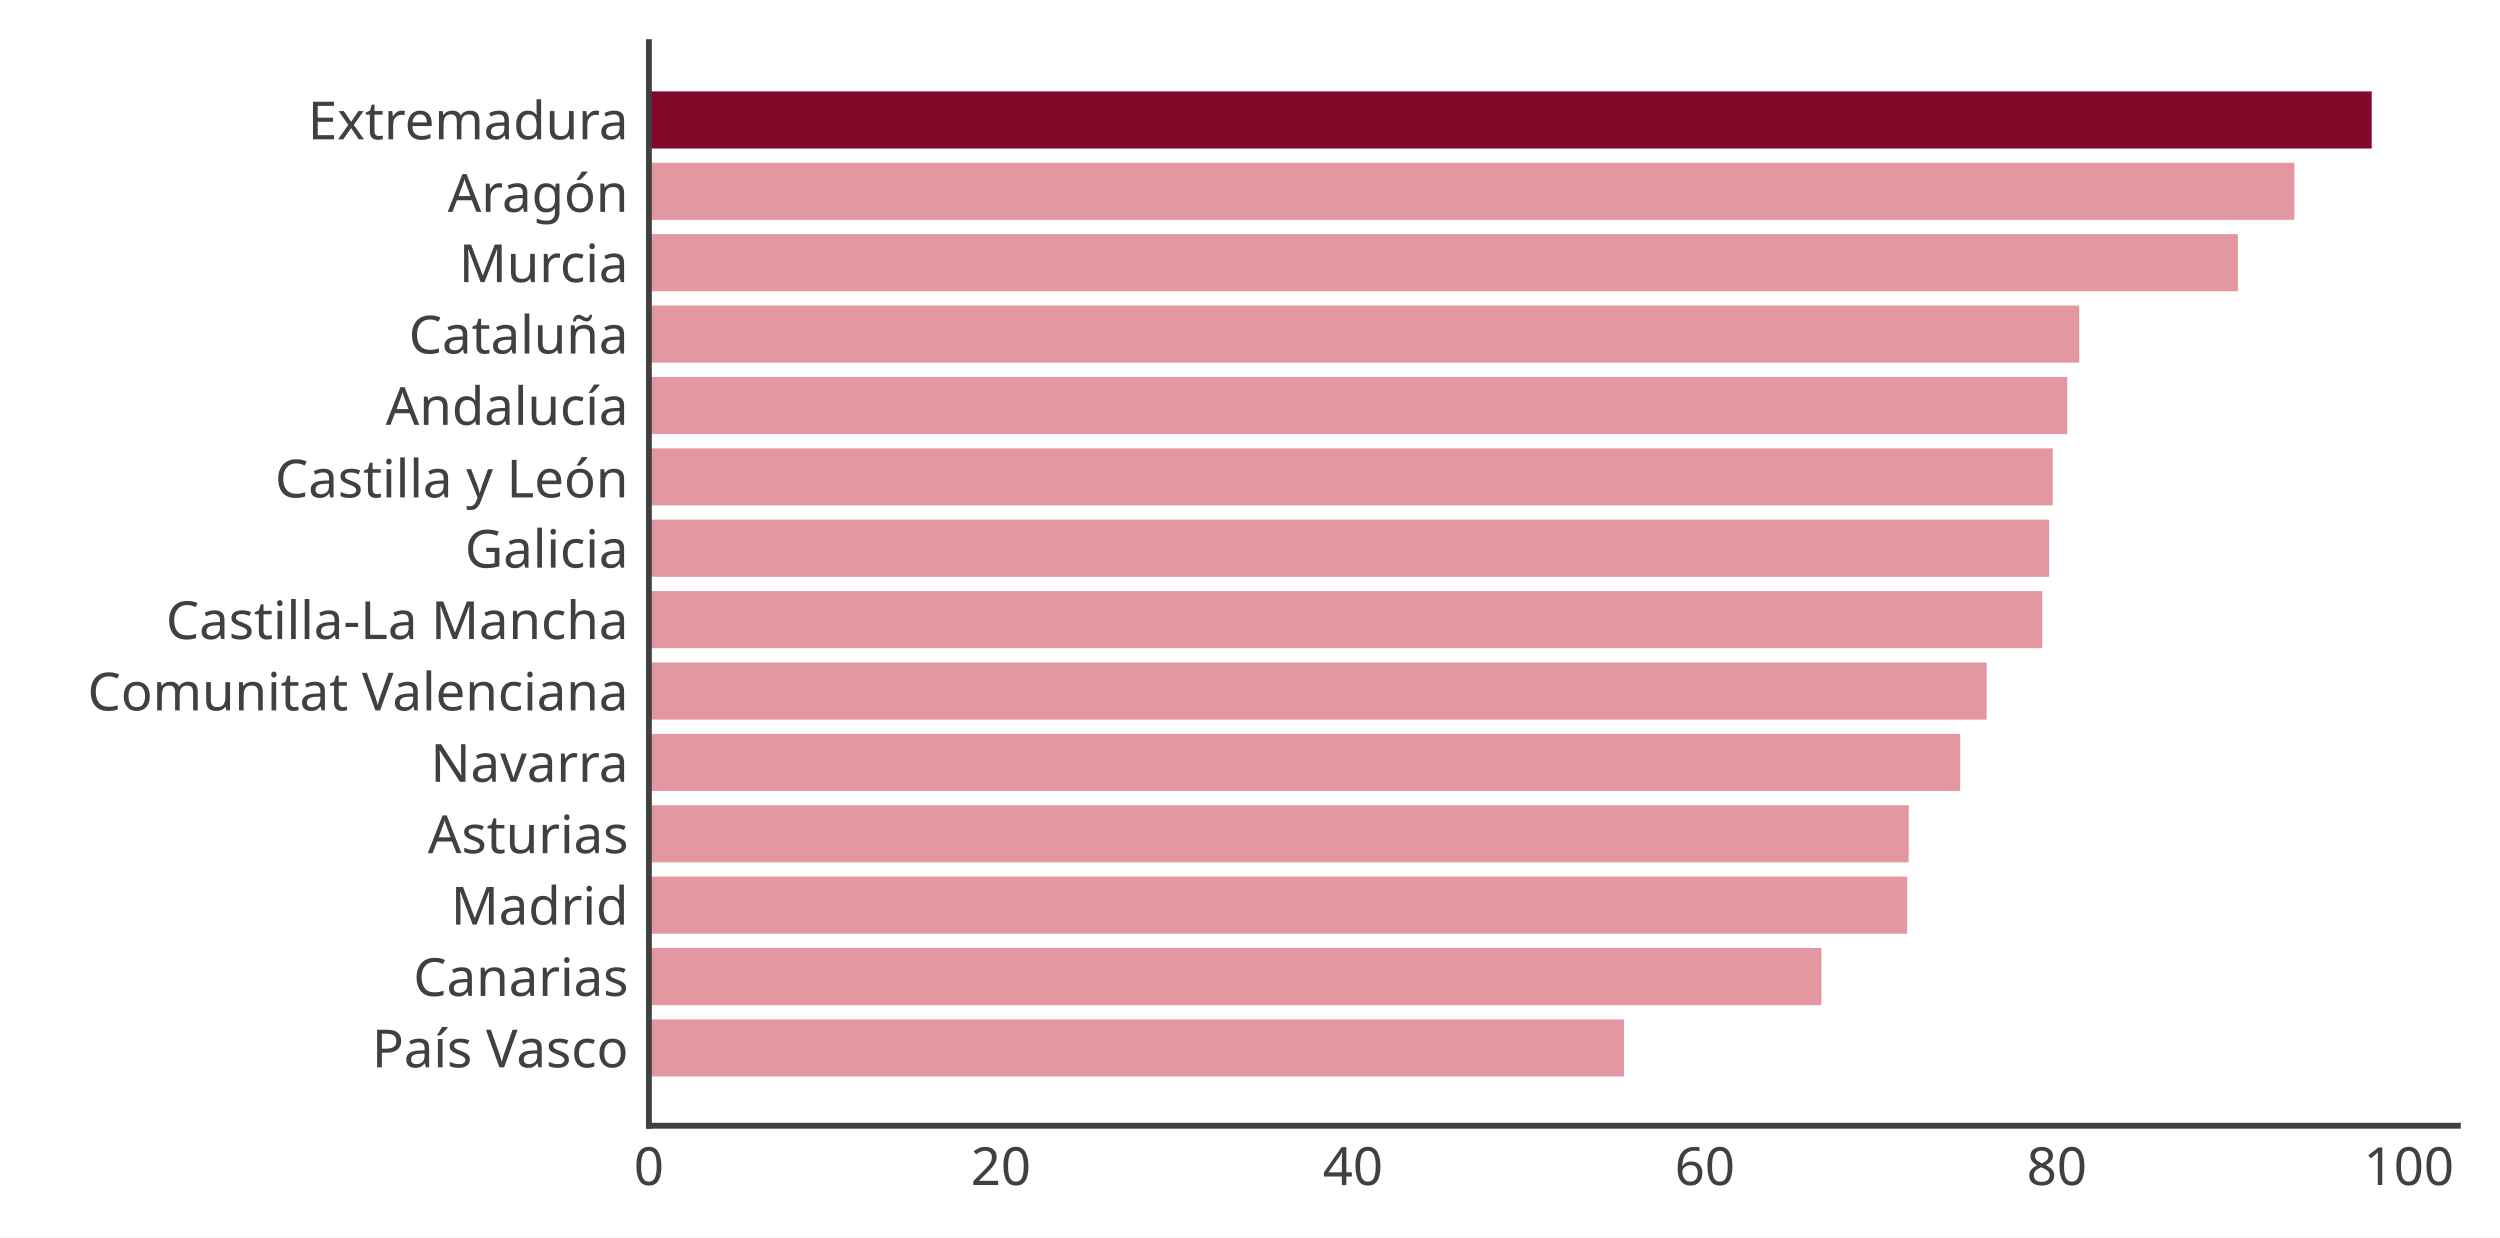
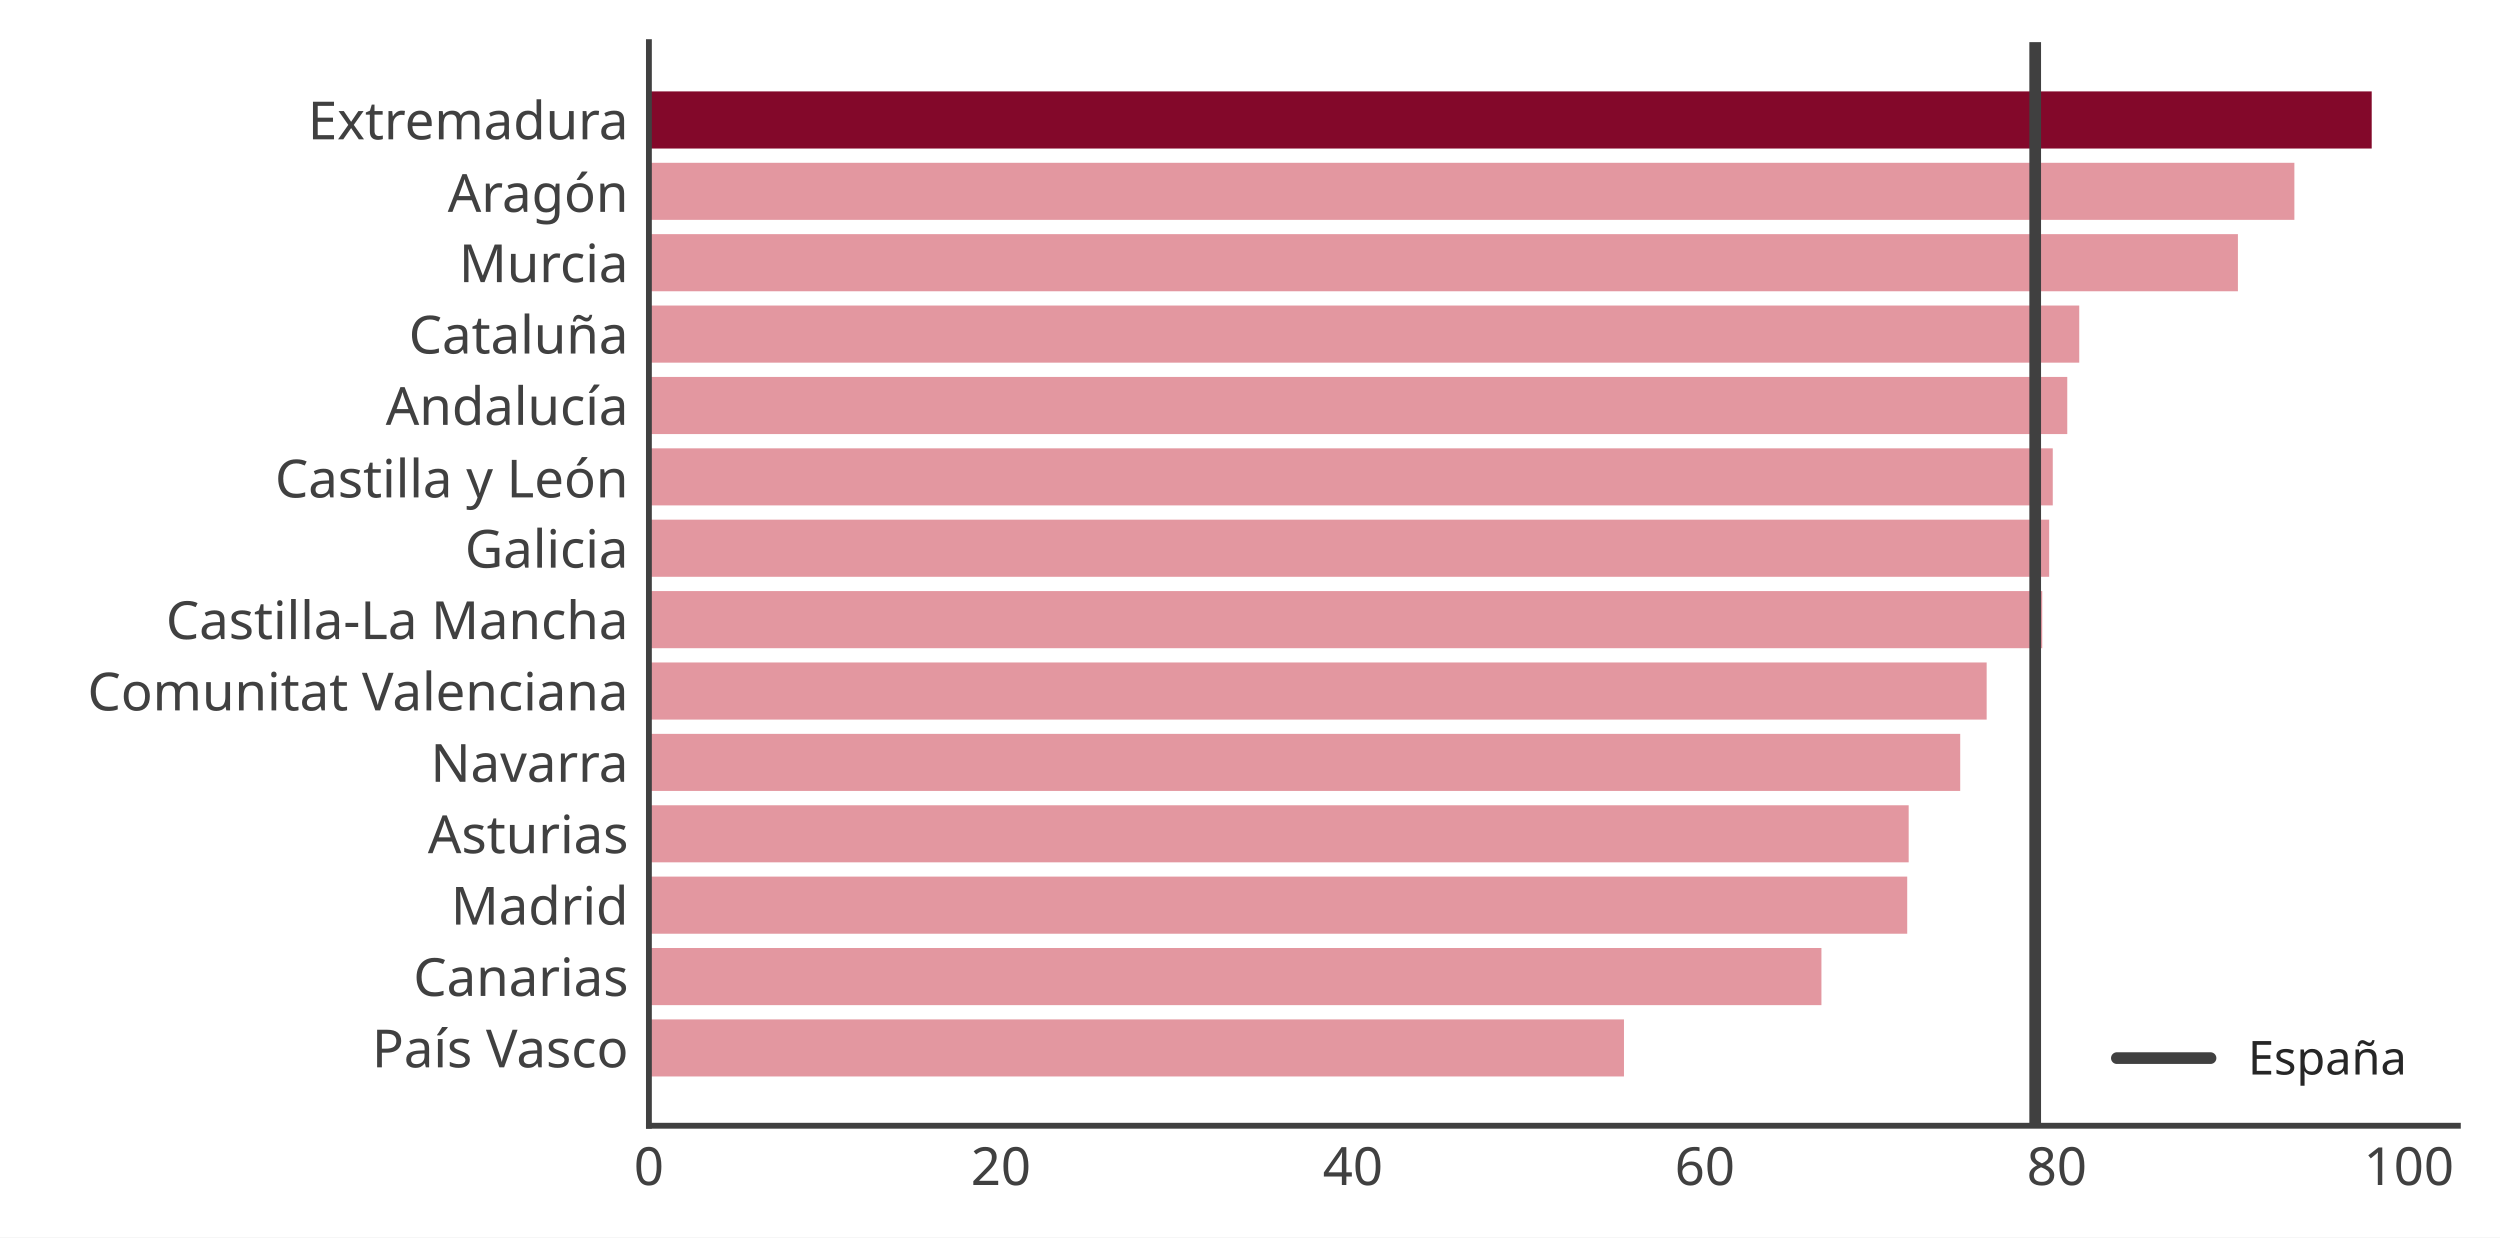
<svg xmlns="http://www.w3.org/2000/svg" width="427.14pt" height="211.417pt" viewBox="0 0 427.14 211.417" version="1.1">
  <defs>
    <style type="text/css">*{stroke-linejoin: round; stroke-linecap: butt}</style>
  </defs>
  <g id="figure_1">
    <g id="patch_1">
      <path d="M 0 211.417  L 427.14 211.417  L 427.14 0  L 0 0  z " style="fill: #ffffff" />
    </g>
    <g id="axes_1">
      <g id="patch_2">
        <path d="M 110.87 192.34  L 419.94 192.34  L 419.94 7.2  L 110.87 7.2  z " style="fill: #ffffff" />
      </g>
      <g id="matplotlib.axis_1">
        <g id="xtick_1">
          <g id="line2d_1" />
          <g id="text_1">
            <text style="font-size: 9px; font-family: 'Century Gothic'; text-anchor: middle; fill: #404040" x="110.87" y="202.468" transform="rotate(-0 110.87 202.4677)">0</text>
          </g>
        </g>
        <g id="xtick_2">
          <g id="line2d_2" />
          <g id="text_2">
            <text style="font-size: 9px; font-family: 'Century Gothic'; text-anchor: middle; fill: #404040" x="171.009" y="202.468" transform="rotate(-0 171.0089 202.4677)">20</text>
          </g>
        </g>
        <g id="xtick_3">
          <g id="line2d_3" />
          <g id="text_3">
            <text style="font-size: 9px; font-family: 'Century Gothic'; text-anchor: middle; fill: #404040" x="231.148" y="202.468" transform="rotate(-0 231.1478 202.4677)">40</text>
          </g>
        </g>
        <g id="xtick_4">
          <g id="line2d_4" />
          <g id="text_4">
            <text style="font-size: 9px; font-family: 'Century Gothic'; text-anchor: middle; fill: #404040" x="291.287" y="202.468" transform="rotate(-0 291.2867 202.4677)">60</text>
          </g>
        </g>
        <g id="xtick_5">
          <g id="line2d_5" />
          <g id="text_5">
            <text style="font-size: 9px; font-family: 'Century Gothic'; text-anchor: middle; fill: #404040" x="351.426" y="202.468" transform="rotate(-0 351.4256 202.4677)">80</text>
          </g>
        </g>
        <g id="xtick_6">
          <g id="line2d_6" />
          <g id="text_6">
            <text style="font-size: 9px; font-family: 'Century Gothic'; text-anchor: middle; fill: #404040" x="411.564" y="202.468" transform="rotate(-0 411.5645 202.4677)">100</text>
          </g>
        </g>
      </g>
      <g id="matplotlib.axis_2">
        <g id="ytick_1">
          <g id="line2d_7" />
          <g id="text_7">
            <text style="font-size: 9px; font-family: 'Century Gothic'; text-anchor: end; fill: #404040" x="107.37" y="182.36" transform="rotate(-0 107.37 182.3598)">País Vasco</text>
          </g>
        </g>
        <g id="ytick_2">
          <g id="line2d_8" />
          <g id="text_8">
            <text style="font-size: 9px; font-family: 'Century Gothic'; text-anchor: end; fill: #404040" x="107.37" y="170.164" transform="rotate(-0 107.37 170.1635)">Canarias</text>
          </g>
        </g>
        <g id="ytick_3">
          <g id="line2d_9" />
          <g id="text_9">
            <text style="font-size: 9px; font-family: 'Century Gothic'; text-anchor: end; fill: #404040" x="107.37" y="157.967" transform="rotate(-0 107.37 157.9672)">Madrid</text>
          </g>
        </g>
        <g id="ytick_4">
          <g id="line2d_10" />
          <g id="text_10">
            <text style="font-size: 9px; font-family: 'Century Gothic'; text-anchor: end; fill: #404040" x="107.37" y="145.771" transform="rotate(-0 107.37 145.7709)">Asturias</text>
          </g>
        </g>
        <g id="ytick_5">
          <g id="line2d_11" />
          <g id="text_11">
            <text style="font-size: 9px; font-family: 'Century Gothic'; text-anchor: end; fill: #404040" x="107.37" y="133.575" transform="rotate(-0 107.37 133.5746)">Navarra</text>
          </g>
        </g>
        <g id="ytick_6">
          <g id="line2d_12" />
          <g id="text_12">
            <text style="font-size: 9px; font-family: 'Century Gothic'; text-anchor: end; fill: #404040" x="107.37" y="121.378" transform="rotate(-0 107.37 121.3783)">Comunitat Valenciana</text>
          </g>
        </g>
        <g id="ytick_7">
          <g id="line2d_13" />
          <g id="text_13">
            <text style="font-size: 9px; font-family: 'Century Gothic'; text-anchor: end; fill: #404040" x="107.37" y="109.182" transform="rotate(-0 107.37 109.182)">Castilla-La Mancha</text>
          </g>
        </g>
        <g id="ytick_8">
          <g id="line2d_14" />
          <g id="text_14">
            <text style="font-size: 9px; font-family: 'Century Gothic'; text-anchor: end; fill: #404040" x="107.37" y="96.986" transform="rotate(-0 107.37 96.98567)">Galicia</text>
          </g>
        </g>
        <g id="ytick_9">
          <g id="line2d_15" />
          <g id="text_15">
            <text style="font-size: 9px; font-family: 'Century Gothic'; text-anchor: end; fill: #404040" x="107.37" y="84.987" transform="rotate(-0 107.37 84.98694)">Castilla y León</text>
          </g>
        </g>
        <g id="ytick_10">
          <g id="line2d_16" />
          <g id="text_16">
            <text style="font-size: 9px; font-family: 'Century Gothic'; text-anchor: end; fill: #404040" x="107.37" y="72.593" transform="rotate(-0 107.37 72.59305)">Andalucía</text>
          </g>
        </g>
        <g id="ytick_11">
          <g id="line2d_17" />
          <g id="text_17">
            <text style="font-size: 9px; font-family: 'Century Gothic'; text-anchor: end; fill: #404040" x="107.37" y="60.397" transform="rotate(-0 107.37 60.39674)">Cataluña</text>
          </g>
        </g>
        <g id="ytick_12">
          <g id="line2d_18" />
          <g id="text_18">
            <text style="font-size: 9px; font-family: 'Century Gothic'; text-anchor: end; fill: #404040" x="107.37" y="48.2" transform="rotate(-0 107.37 48.20043)">Murcia</text>
          </g>
        </g>
        <g id="ytick_13">
          <g id="line2d_19" />
          <g id="text_19">
            <text style="font-size: 9px; font-family: 'Century Gothic'; text-anchor: end; fill: #404040" x="107.37" y="36.202" transform="rotate(-0 107.37 36.2017)">Aragón</text>
          </g>
        </g>
        <g id="ytick_14">
          <g id="line2d_20" />
          <g id="text_20">
            <text style="font-size: 9px; font-family: 'Century Gothic'; text-anchor: end; fill: #404040" x="107.37" y="23.808" transform="rotate(-0 107.37 23.80781)">Extremadura</text>
          </g>
        </g>
      </g>
      <g id="patch_3">
-         <path d="M 110.87 183.925  L 277.466 183.925  L 277.466 174.167  L 110.87 174.167  z " clip-path="url(#pd4199f592c)" style="fill: #e397a0" />
+         <path d="M 110.87 183.925  L 277.466 183.925  L 277.466 174.167  L 110.87 174.167  z " clip-path="url(#pd76304bac4)" style="fill: #e397a0" />
      </g>
      <g id="patch_4">
-         <path d="M 110.87 171.728  L 311.202 171.728  L 311.202 161.971  L 110.87 161.971  z " clip-path="url(#pd4199f592c)" style="fill: #e397a0" />
+         <path d="M 110.87 171.728  L 311.202 171.728  L 311.202 161.971  L 110.87 161.971  z " clip-path="url(#pd76304bac4)" style="fill: #e397a0" />
      </g>
      <g id="patch_5">
-         <path d="M 110.87 159.532  L 325.858 159.532  L 325.858 149.775  L 110.87 149.775  z " clip-path="url(#pd4199f592c)" style="fill: #e397a0" />
+         <path d="M 110.87 159.532  L 325.858 159.532  L 325.858 149.775  L 110.87 149.775  z " clip-path="url(#pd76304bac4)" style="fill: #e397a0" />
      </g>
      <g id="patch_6">
-         <path d="M 110.87 147.336  L 326.11 147.336  L 326.11 137.579  L 110.87 137.579  z " clip-path="url(#pd4199f592c)" style="fill: #e397a0" />
+         <path d="M 110.87 147.336  L 326.11 147.336  L 326.11 137.579  L 110.87 137.579  z " clip-path="url(#pd76304bac4)" style="fill: #e397a0" />
      </g>
      <g id="patch_7">
-         <path d="M 110.87 135.139  L 334.914 135.139  L 334.914 125.382  L 110.87 125.382  z " clip-path="url(#pd4199f592c)" style="fill: #e397a0" />
+         <path d="M 110.87 135.139  L 334.914 135.139  L 334.914 125.382  L 110.87 125.382  z " clip-path="url(#pd76304bac4)" style="fill: #e397a0" />
      </g>
      <g id="patch_8">
-         <path d="M 110.87 122.943  L 339.434 122.943  L 339.434 113.186  L 110.87 113.186  z " clip-path="url(#pd4199f592c)" style="fill: #e397a0" />
+         <path d="M 110.87 122.943  L 339.434 122.943  L 339.434 113.186  L 110.87 113.186  z " clip-path="url(#pd76304bac4)" style="fill: #e397a0" />
      </g>
      <g id="patch_9">
-         <path d="M 110.87 110.747  L 348.931 110.747  L 348.931 100.99  L 110.87 100.99  z " clip-path="url(#pd4199f592c)" style="fill: #e397a0" />
+         <path d="M 110.87 110.747  L 348.931 110.747  L 348.931 100.99  L 110.87 100.99  z " clip-path="url(#pd76304bac4)" style="fill: #e397a0" />
      </g>
      <g id="patch_10">
-         <path d="M 110.87 98.55  L 350.111 98.55  L 350.111 88.793  L 110.87 88.793  z " clip-path="url(#pd4199f592c)" style="fill: #e397a0" />
+         <path d="M 110.87 98.55  L 350.111 98.55  L 350.111 88.793  L 110.87 88.793  z " clip-path="url(#pd76304bac4)" style="fill: #e397a0" />
      </g>
      <g id="patch_11">
-         <path d="M 110.87 86.354  L 350.729 86.354  L 350.729 76.597  L 110.87 76.597  z " clip-path="url(#pd4199f592c)" style="fill: #e397a0" />
+         <path d="M 110.87 86.354  L 350.729 86.354  L 350.729 76.597  L 110.87 76.597  z " clip-path="url(#pd76304bac4)" style="fill: #e397a0" />
      </g>
      <g id="patch_12">
-         <path d="M 110.87 74.158  L 353.204 74.158  L 353.204 64.401  L 110.87 64.401  z " clip-path="url(#pd4199f592c)" style="fill: #e397a0" />
+         <path d="M 110.87 74.158  L 353.204 74.158  L 353.204 64.401  L 110.87 64.401  z " clip-path="url(#pd76304bac4)" style="fill: #e397a0" />
      </g>
      <g id="patch_13">
-         <path d="M 110.87 61.961  L 355.251 61.961  L 355.251 52.204  L 110.87 52.204  z " clip-path="url(#pd4199f592c)" style="fill: #e397a0" />
+         <path d="M 110.87 61.961  L 355.251 61.961  L 355.251 52.204  L 110.87 52.204  z " clip-path="url(#pd76304bac4)" style="fill: #e397a0" />
      </g>
      <g id="patch_14">
-         <path d="M 110.87 49.765  L 382.362 49.765  L 382.362 40.008  L 110.87 40.008  z " clip-path="url(#pd4199f592c)" style="fill: #e397a0" />
+         <path d="M 110.87 49.765  L 382.362 49.765  L 382.362 40.008  L 110.87 40.008  z " clip-path="url(#pd76304bac4)" style="fill: #e397a0" />
      </g>
      <g id="patch_15">
-         <path d="M 110.87 37.569  L 392.008 37.569  L 392.008 27.812  L 110.87 27.812  z " clip-path="url(#pd4199f592c)" style="fill: #e397a0" />
+         <path d="M 110.87 37.569  L 392.008 37.569  L 392.008 27.812  L 110.87 27.812  z " clip-path="url(#pd76304bac4)" style="fill: #e397a0" />
      </g>
      <g id="patch_16">
-         <path d="M 110.87 25.373  L 405.222 25.373  L 405.222 15.615  L 110.87 15.615  z " clip-path="url(#pd4199f592c)" style="fill: #83082a" />
+         <path d="M 110.87 25.373  L 405.222 25.373  L 405.222 15.615  L 110.87 15.615  z " clip-path="url(#pd76304bac4)" style="fill: #83082a" />
+       </g>
+       <g id="line2d_21">
+         <path d="M 347.725 192.34  L 347.725 7.2  " clip-path="url(#pd76304bac4)" style="fill: none; stroke: #404040; stroke-width: 2; stroke-linecap: round" />
      </g>
      <g id="patch_17">
        <path d="M 110.87 192.34  L 110.87 7.2  " style="fill: none; stroke: #404040; stroke-linejoin: miter; stroke-linecap: square" />
      </g>
      <g id="patch_18">
        <path d="M 110.87 192.34  L 419.94 192.34  " style="fill: none; stroke: #404040; stroke-linejoin: miter; stroke-linecap: square" />
+       </g>
+       <g id="legend_1">
+         <g id="line2d_22">
+           <path d="M 361.68 180.785  L 369.68 180.785  L 377.68 180.785  " style="fill: none; stroke: #404040; stroke-width: 2; stroke-linecap: round" />
+         </g>
+         <g id="text_21">
+           <text style="font-size: 8px; font-family: 'Century Gothic'; text-anchor: start; fill: #262626" x="384.08" y="183.585" transform="rotate(-0 384.08 183.585)">España</text>
+         </g>
      </g>
    </g>
  </g>
  <defs>
-     <clipPath id="pd4199f592c">
+     <clipPath id="pd76304bac4">
      <rect x="110.87" y="7.2" width="309.07" height="185.14" />
    </clipPath>
  </defs>
</svg>
